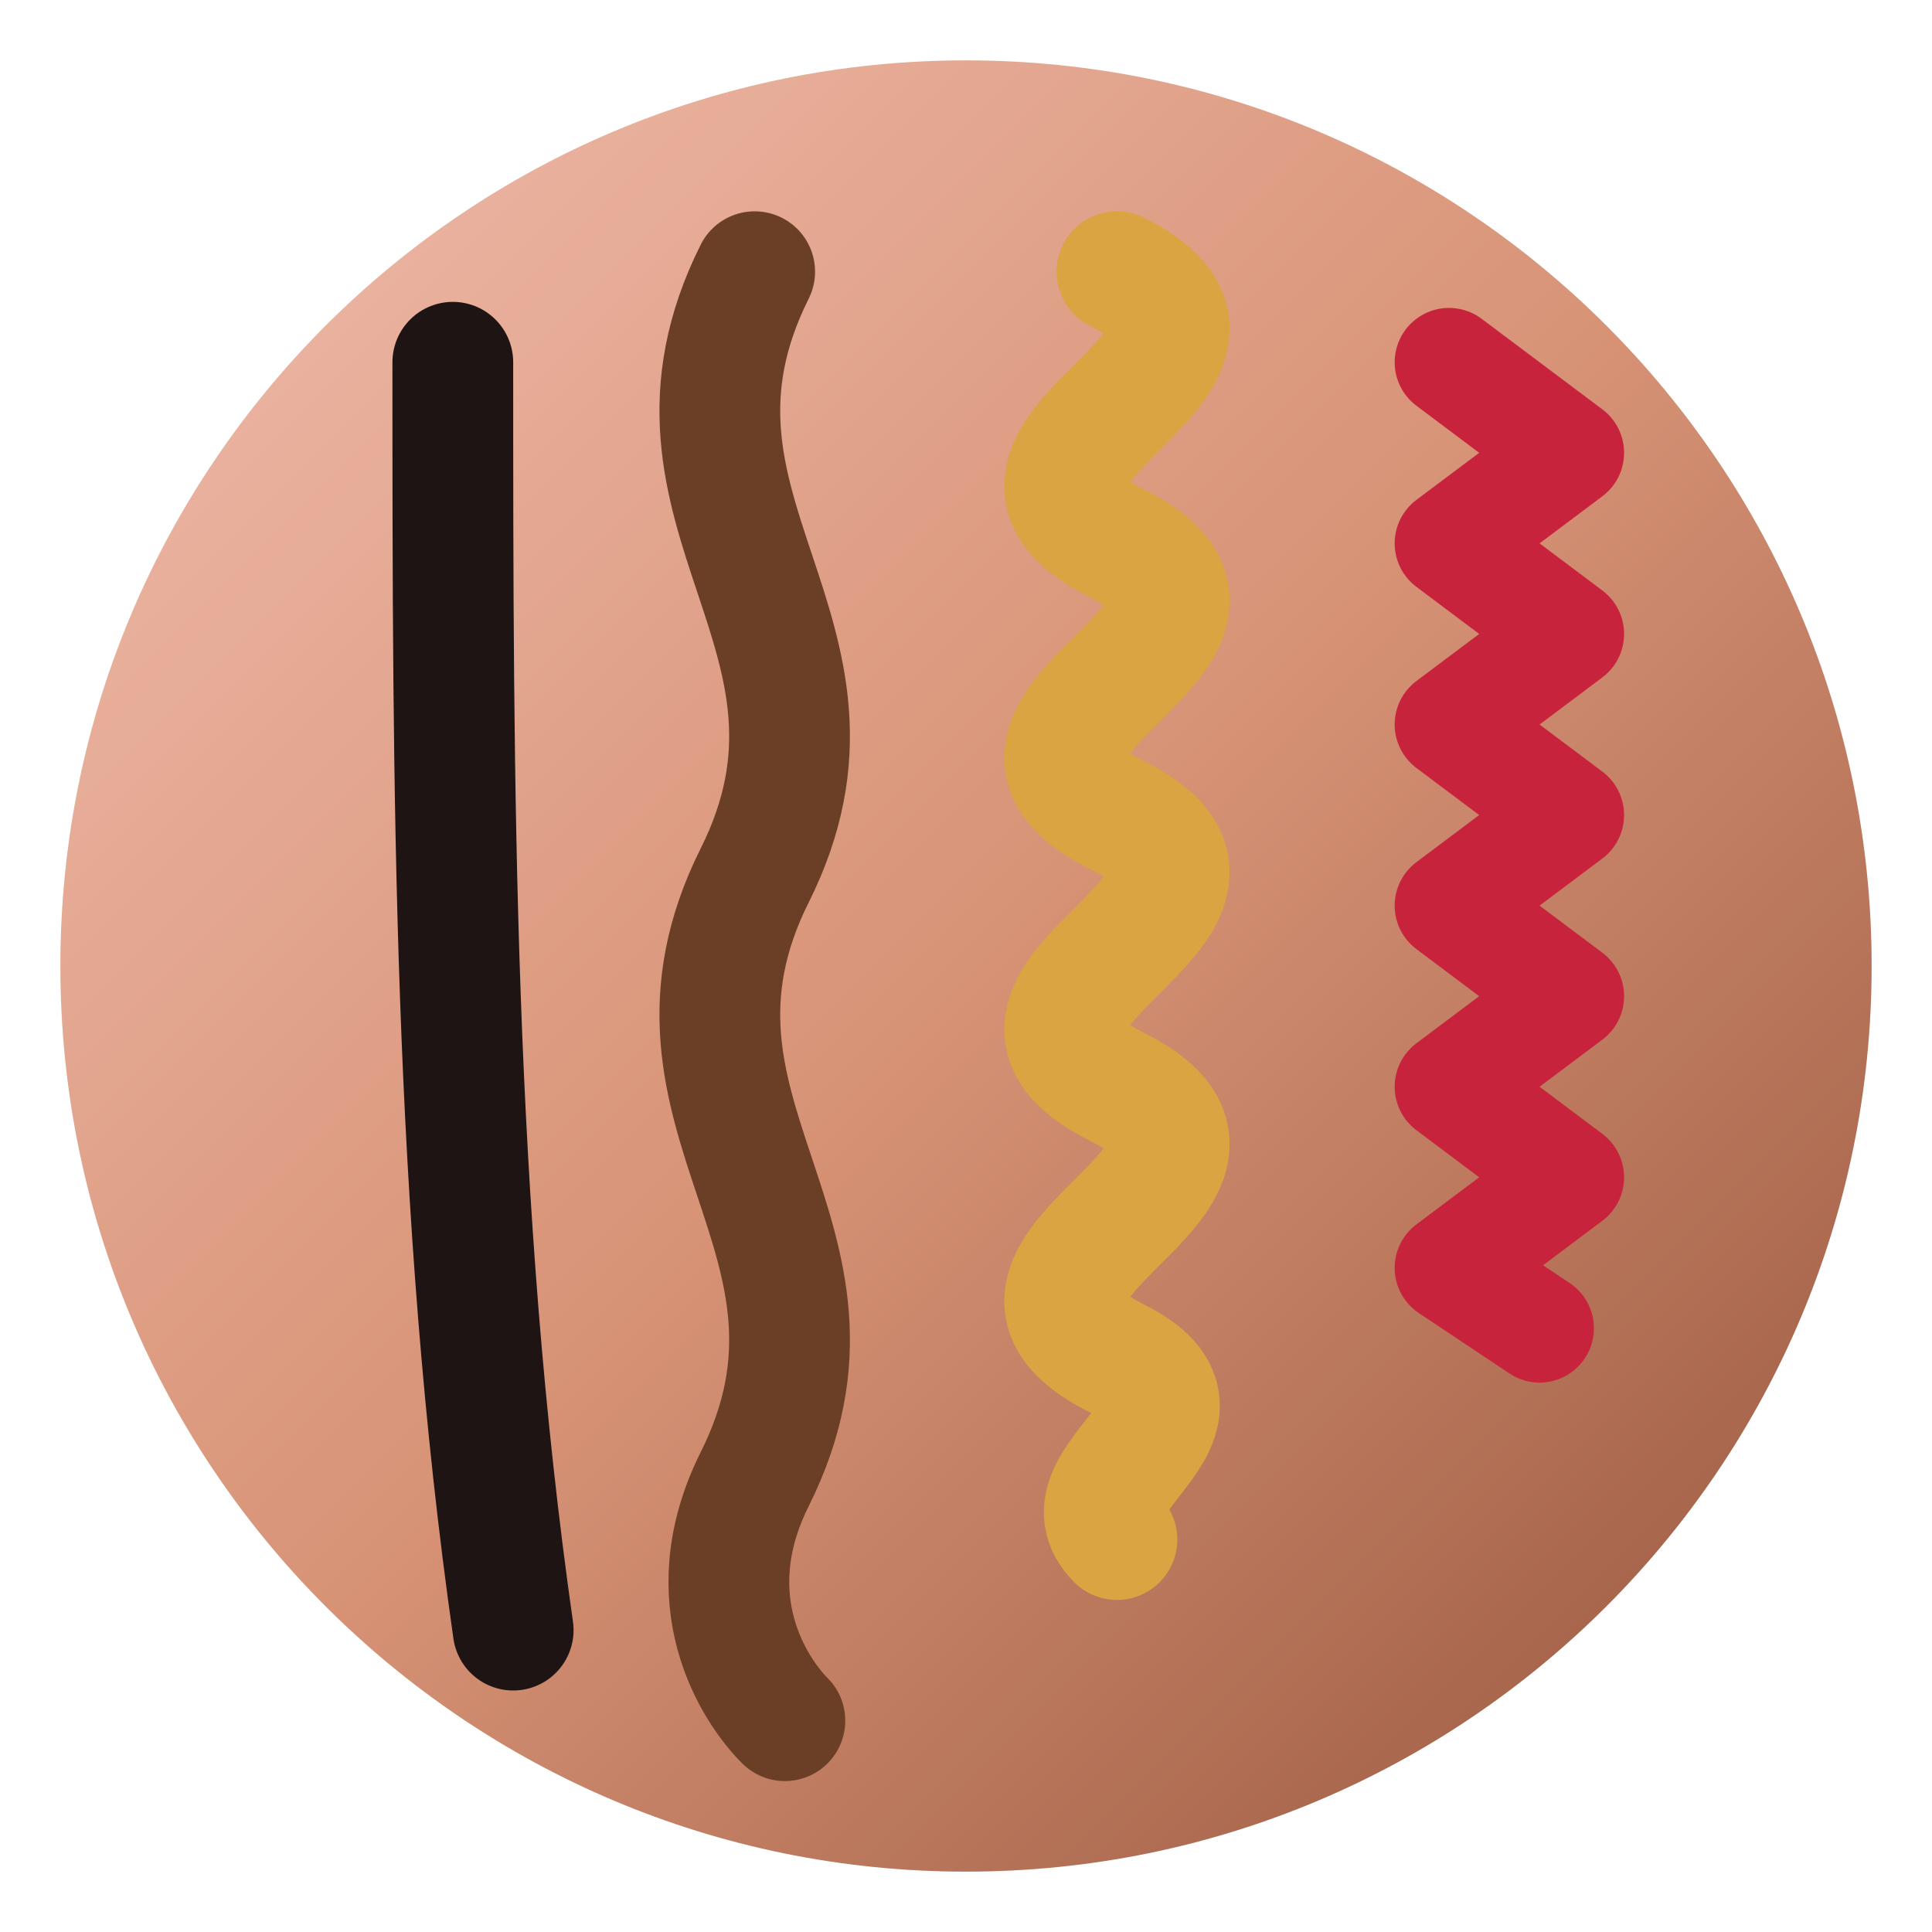
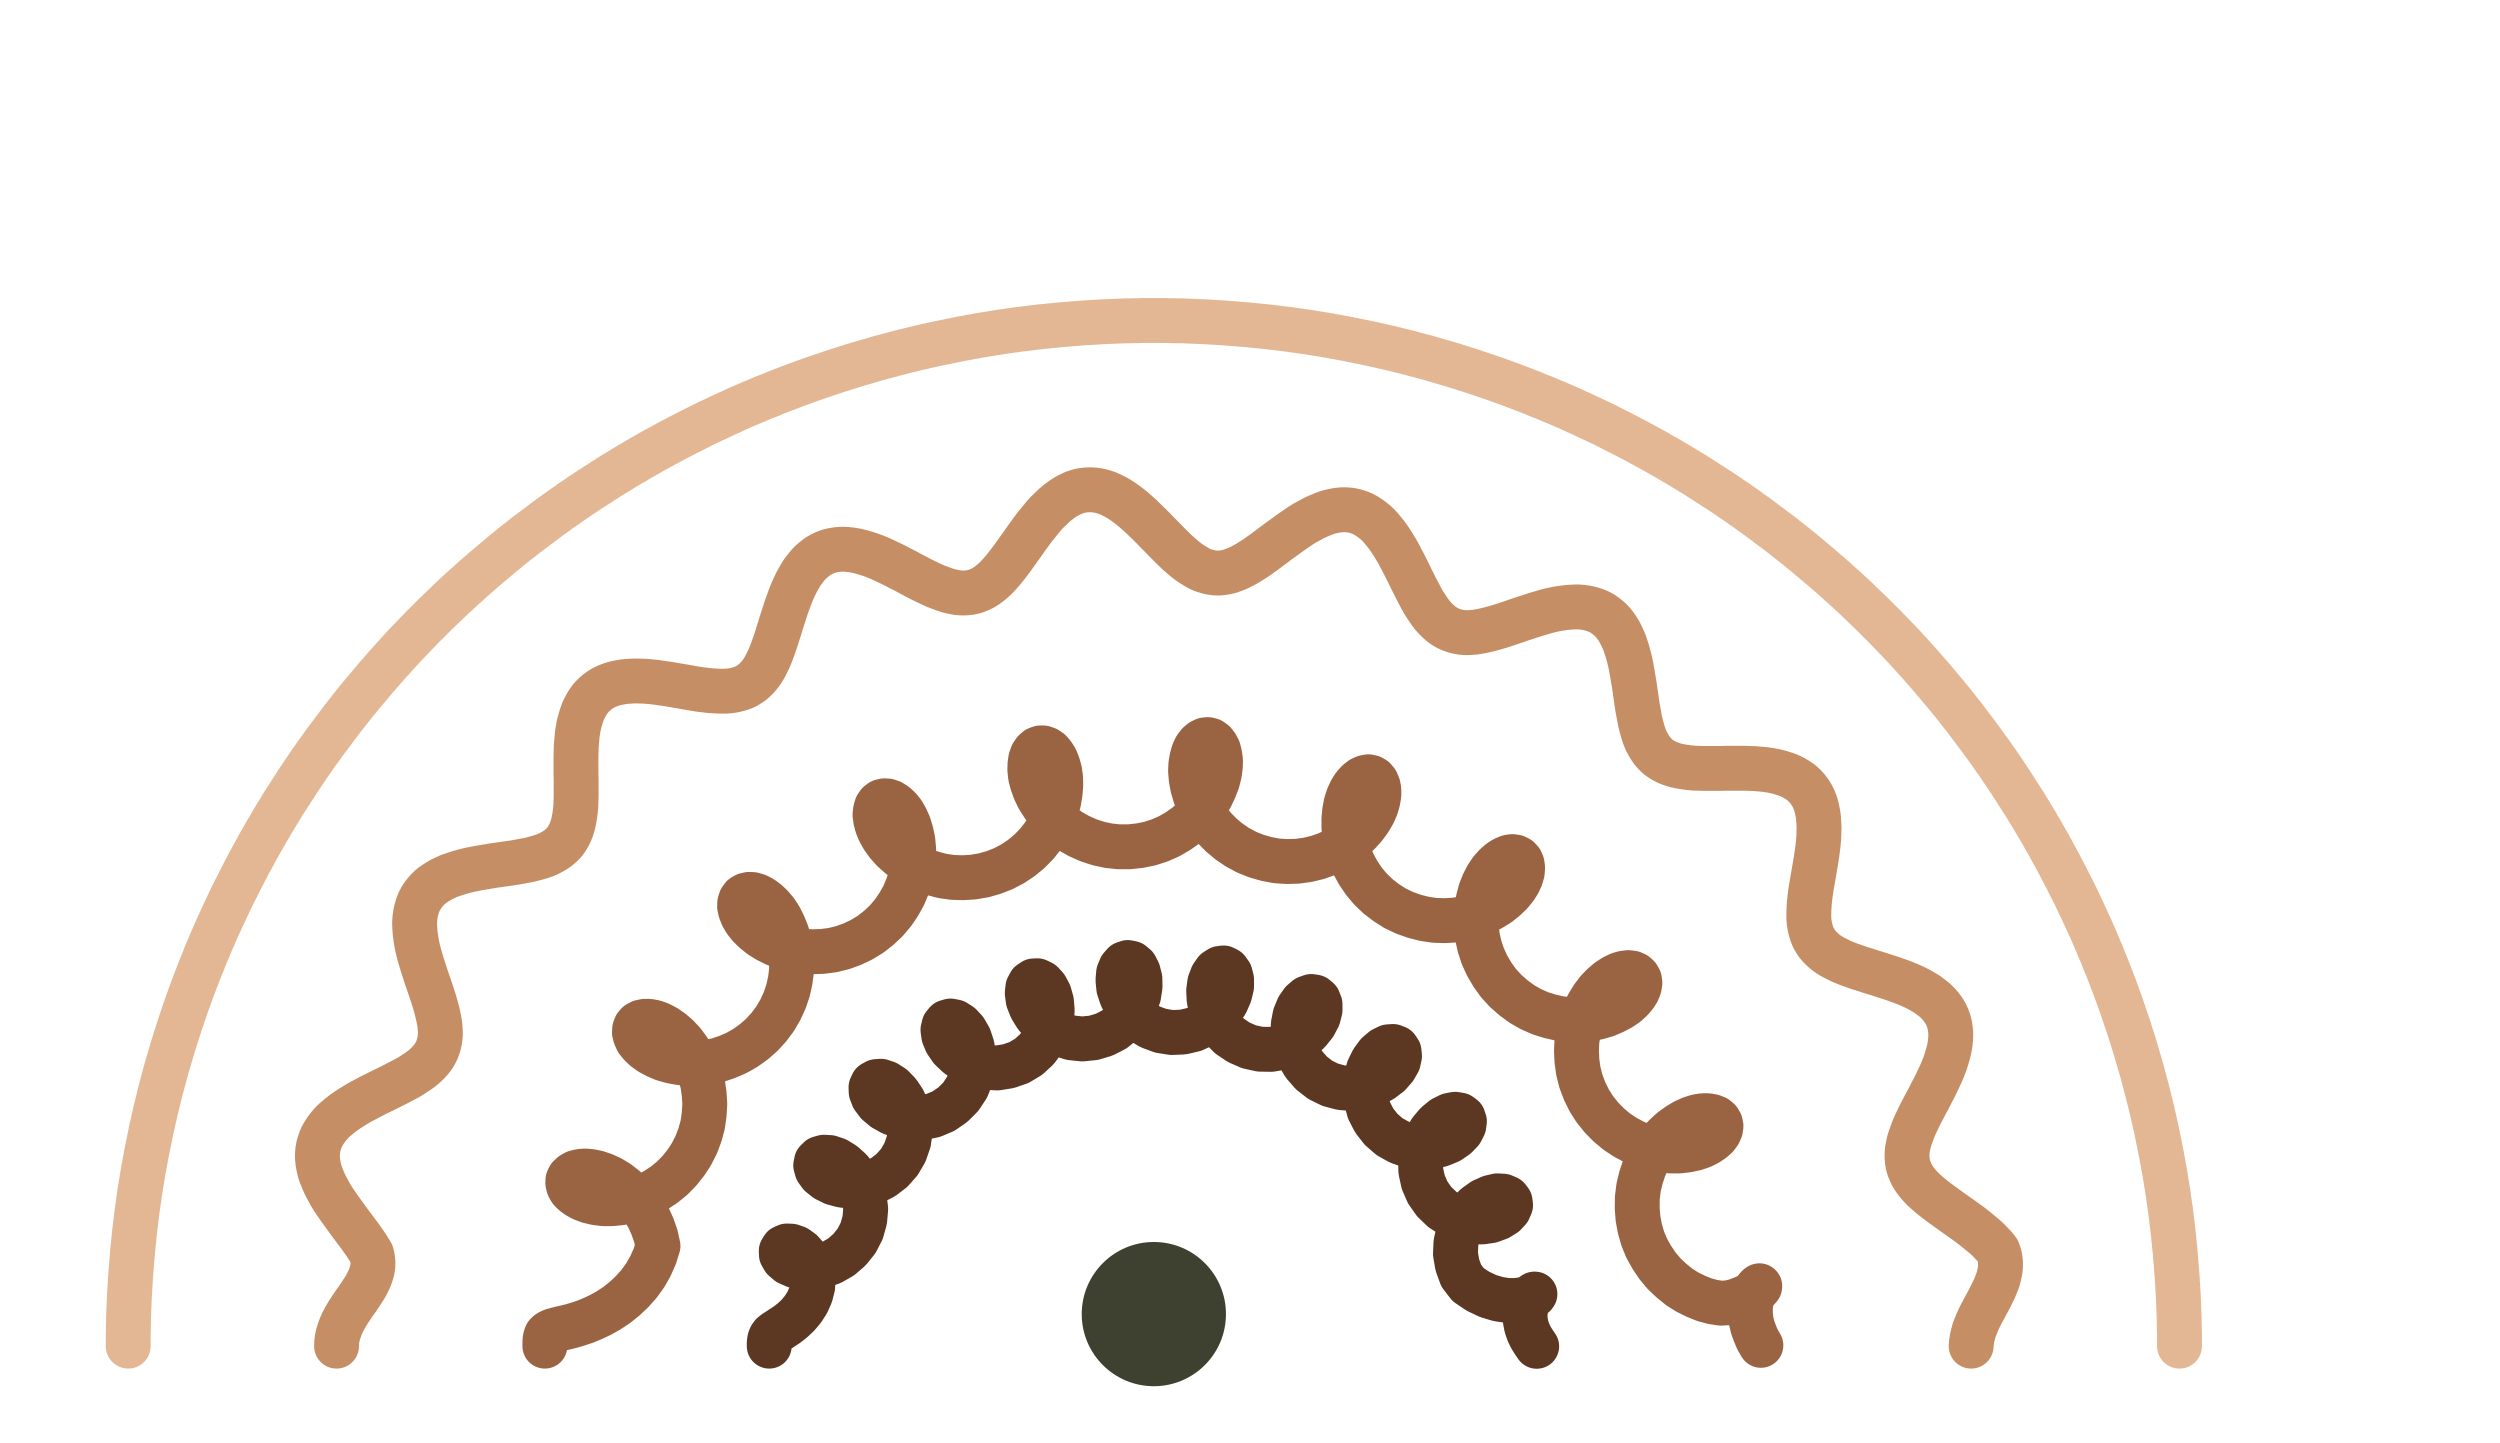
- <svg xmlns="http://www.w3.org/2000/svg" viewBox="0 0 64 64" role="img" aria-label="Renaura">
-   <defs>
-     <linearGradient id="skin" x1="0" y1="0" x2="1" y2="1">
-       <stop offset="0" stop-color="#F6D3BE" />
-       <stop offset=".5" stop-color="#D9A27E" />
-       <stop offset="1" stop-color="#8D5A3B" />
-     </linearGradient>
-   </defs>
-   <circle cx="32" cy="32" r="30" fill="url(#skin)" />
-   <circle cx="32" cy="32" r="30" fill="#C8233C" opacity=".12" />
-   <path d="M15 12 C15 26 15 40 17 54" stroke="#1E1414" stroke-width="4" fill="none" stroke-linecap="round" />
-   <path d="M25 9 C21 17 29 21 25 29 C21 37 29 41 25 49 C23 53 25 56 26 57" stroke="#6B3E26" stroke-width="4" fill="none" stroke-linecap="round" />
-   <path d="M37 9 c6 3 -6 6 0 9 c6 3 -6 6 0 9 c6 3 -6 6 0 9 c6 3 -6 6 0 9 c4 2 -2 4 0 6" stroke="#D9A441" stroke-width="4" fill="none" stroke-linecap="round" />
-   <path d="M48 12 l4 3 -4 3 4 3 -4 3 4 3 -4 3 4 3 -4 3 4 3 -4 3 3 2" stroke="#C8233C" stroke-width="3.6" fill="none" stroke-linecap="round" stroke-linejoin="round" />
+ <svg xmlns="http://www.w3.org/2000/svg" viewBox="0 0 156 90" width="312" height="180">
+   <g transform="translate(-6,-12)">
+     <g fill="none" stroke-width="2.80" stroke-linecap="round" stroke-linejoin="round">
+       <path d="M14.00,96.00 L14.00,95.75 L14.00,95.50 L14.00,95.25 L14.01,95.00 L14.01,94.75 L14.02,94.50 L14.02,94.25 L14.03,94.00 L14.04,93.75 L14.05,93.50 L14.06,93.25 L14.07,93.00 L14.08,92.75 L14.10,92.50 L14.11,92.25 L14.13,92.00 L14.14,91.75 L14.16,91.50 L14.18,91.25 L14.20,91.00 L14.22,90.75 L14.24,90.51 L14.26,90.26 L14.28,90.01 L14.31,89.76 L14.33,89.51 L14.36,89.26 L14.38,89.01 L14.41,88.76 L14.44,88.51 L14.47,88.27 L14.50,88.02 L14.53,87.77 L14.56,87.52 L14.60,87.27 L14.63,87.03 L14.67,86.78 L14.70,86.53 L14.74,86.28 L14.78,86.04 L14.82,85.79 L14.86,85.54 L14.90,85.30 L14.94,85.05 L14.99,84.80 L15.03,84.56 L15.08,84.31 L15.12,84.07 L15.17,83.82 L15.22,83.58 L15.27,83.33 L15.32,83.09 L15.37,82.84 L15.42,82.60 L15.47,82.35 L15.53,82.11 L15.58,81.86 L15.64,81.62 L15.69,81.38 L15.75,81.13 L15.81,80.89 L15.87,80.65 L15.93,80.40 L15.99,80.16 L16.05,79.92 L16.12,79.68 L16.18,79.44 L16.25,79.19 L16.31,78.95 L16.38,78.71 L16.45,78.47 L16.52,78.23 L16.59,77.99 L16.66,77.75 L16.73,77.51 L16.80,77.27 L16.88,77.03 L16.95,76.79 L17.03,76.56 L17.10,76.32 L17.18,76.08 L17.26,75.84 L17.34,75.61 L17.42,75.37 L17.50,75.13 L17.58,74.90 L17.66,74.66 L17.75,74.42 L17.83,74.19 L17.92,73.95 L18.00,73.72 L18.09,73.49 L18.18,73.25 L18.27,73.02 L18.36,72.78 L18.45,72.55 L18.54,72.32 L18.64,72.09 L18.73,71.86 L18.82,71.62 L18.92,71.39 L19.02,71.16 L19.11,70.93 L19.21,70.70 L19.31,70.47 L19.41,70.24 L19.51,70.01 L19.61,69.79 L19.72,69.56 L19.82,69.33 L19.93,69.10 L20.03,68.88 L20.14,68.65 L20.25,68.42 L20.35,68.20 L20.46,67.97 L20.57,67.75 L20.68,67.53 L20.80,67.30 L20.91,67.08 L21.02,66.86 L21.14,66.63 L21.25,66.41 L21.37,66.19 L21.48,65.97 L21.60,65.75 L21.72,65.53 L21.84,65.31 L21.96,65.09 L22.08,64.87 L22.20,64.65 L22.33,64.43 L22.45,64.22 L22.57,64.00 L22.70,63.78 L22.83,63.57 L22.95,63.35 L23.08,63.14 L23.21,62.92 L23.34,62.71 L23.47,62.50 L23.60,62.28 L23.73,62.07 L23.87,61.86 L24.00,61.65 L24.14,61.44 L24.27,61.23 L24.41,61.02 L24.54,60.81 L24.68,60.60 L24.82,60.39 L24.96,60.18 L25.10,59.98 L25.24,59.77 L25.38,59.56 L25.53,59.36 L25.67,59.15 L25.81,58.95 L25.96,58.75 L26.11,58.54 L26.25,58.34 L26.40,58.14 L26.55,57.94 L26.70,57.74 L26.85,57.54 L27.00,57.34 L27.15,57.14 L27.30,56.94 L27.45,56.74 L27.61,56.55 L27.76,56.35 L27.92,56.15 L28.07,55.96 L28.23,55.76 L28.39,55.57 L28.55,55.37 L28.71,55.18 L28.87,54.99 L29.03,54.80 L29.19,54.61 L29.35,54.42 L29.51,54.23 L29.68,54.04 L29.84,53.85 L30.01,53.66 L30.17,53.47 L30.34,53.29 L30.51,53.10 L30.67,52.92 L30.84,52.73 L31.01,52.55 L31.18,52.36 L31.35,52.18 L31.52,52.00 L31.70,51.82 L31.87,51.64 L32.04,51.46 L32.22,51.28 L32.39,51.10 L32.57,50.92 L32.75,50.75 L32.92,50.57 L33.10,50.39 L33.28,50.22 L33.46,50.04 L33.64,49.87 L33.82,49.70 L34.00,49.52 L34.18,49.35 L34.36,49.18 L34.55,49.01 L34.73,48.84 L34.92,48.67 L35.10,48.51 L35.29,48.34 L35.47,48.17 L35.66,48.01 L35.85,47.84 L36.04,47.68 L36.23,47.51 L36.42,47.35 L36.61,47.19 L36.80,47.03 L36.99,46.87 L37.18,46.71 L37.37,46.55 L37.57,46.39 L37.76,46.23 L37.96,46.07 L38.15,45.92 L38.35,45.76 L38.55,45.61 L38.74,45.45 L38.94,45.30 L39.14,45.15 L39.34,45.00 L39.54,44.85 L39.74,44.70 L39.94,44.55 L40.14,44.40 L40.34,44.25 L40.54,44.11 L40.75,43.96 L40.95,43.81 L41.15,43.67 L41.36,43.53 L41.56,43.38 L41.77,43.24 L41.98,43.10 L42.18,42.96 L42.39,42.82 L42.60,42.68 L42.81,42.54 L43.02,42.41 L43.23,42.27 L43.44,42.14 L43.65,42.00 L43.86,41.87 L44.07,41.73 L44.28,41.60 L44.50,41.47 L44.71,41.34 L44.92,41.21 L45.14,41.08 L45.35,40.95 L45.57,40.83 L45.78,40.70 L46.00,40.57 L46.22,40.45 L46.43,40.33 L46.65,40.20 L46.87,40.08 L47.09,39.96 L47.31,39.84 L47.53,39.72 L47.75,39.60 L47.97,39.48 L48.19,39.37 L48.41,39.25 L48.63,39.14 L48.86,39.02 L49.08,38.91 L49.30,38.80 L49.53,38.68 L49.75,38.57 L49.97,38.46 L50.20,38.35 L50.42,38.25 L50.65,38.14 L50.88,38.03 L51.10,37.93 L51.33,37.82 L51.56,37.72 L51.79,37.61 L52.01,37.51 L52.24,37.41 L52.47,37.31 L52.70,37.21 L52.93,37.11 L53.16,37.02 L53.39,36.92 L53.62,36.82 L53.86,36.73 L54.09,36.64 L54.32,36.54 L54.55,36.45 L54.78,36.36 L55.02,36.27 L55.25,36.18 L55.49,36.09 L55.72,36.00 L55.95,35.92 L56.19,35.83 L56.42,35.75 L56.66,35.66 L56.90,35.58 L57.13,35.50 L57.37,35.42 L57.61,35.34 L57.84,35.26 L58.08,35.18 L58.32,35.10 L58.56,35.03 L58.79,34.95 L59.03,34.88 L59.27,34.80 L59.51,34.73 L59.75,34.66 L59.99,34.59 L60.23,34.52 L60.47,34.45 L60.71,34.38 L60.95,34.31 L61.19,34.25 L61.44,34.18 L61.68,34.12 L61.92,34.05 L62.16,33.99 L62.40,33.93 L62.65,33.87 L62.89,33.81 L63.13,33.75 L63.38,33.69 L63.62,33.64 L63.86,33.58 L64.11,33.53 L64.35,33.47 L64.60,33.42 L64.84,33.37 L65.09,33.32 L65.33,33.27 L65.58,33.22 L65.82,33.17 L66.07,33.12 L66.31,33.08 L66.56,33.03 L66.80,32.99 L67.05,32.94 L67.30,32.90 L67.54,32.86 L67.79,32.82 L68.04,32.78 L68.28,32.74 L68.53,32.70 L68.78,32.67 L69.03,32.63 L69.27,32.60 L69.52,32.56 L69.77,32.53 L70.02,32.50 L70.27,32.47 L70.51,32.44 L70.76,32.41 L71.01,32.38 L71.26,32.36 L71.51,32.33 L71.76,32.31 L72.01,32.28 L72.26,32.26 L72.51,32.24 L72.75,32.22 L73.00,32.20 L73.25,32.18 L73.50,32.16 L73.75,32.14 L74.00,32.13 L74.25,32.11 L74.50,32.10 L74.75,32.08 L75.00,32.07 L75.25,32.06 L75.50,32.05 L75.75,32.04 L76.00,32.03 L76.25,32.02 L76.50,32.02 L76.75,32.01 L77.00,32.01 L77.25,32.00 L77.50,32.00 L77.75,32.00 L78.00,32.00 L78.25,32.00 L78.50,32.00 L78.75,32.00 L79.00,32.01 L79.25,32.01 L79.50,32.02 L79.75,32.02 L80.00,32.03 L80.25,32.04 L80.50,32.05 L80.75,32.06 L81.00,32.07 L81.25,32.08 L81.50,32.10 L81.75,32.11 L82.00,32.13 L82.25,32.14 L82.50,32.16 L82.75,32.18 L83.00,32.20 L83.25,32.22 L83.49,32.24 L83.74,32.26 L83.99,32.28 L84.24,32.31 L84.49,32.33 L84.74,32.36 L84.99,32.38 L85.24,32.41 L85.49,32.44 L85.73,32.47 L85.98,32.50 L86.23,32.53 L86.48,32.56 L86.73,32.60 L86.97,32.63 L87.22,32.67 L87.47,32.70 L87.72,32.74 L87.96,32.78 L88.21,32.82 L88.46,32.86 L88.70,32.90 L88.95,32.94 L89.20,32.99 L89.44,33.03 L89.69,33.08 L89.93,33.12 L90.18,33.17 L90.42,33.22 L90.67,33.27 L90.91,33.32 L91.16,33.37 L91.40,33.42 L91.65,33.47 L91.89,33.53 L92.14,33.58 L92.38,33.64 L92.62,33.69 L92.87,33.75 L93.11,33.81 L93.35,33.87 L93.60,33.93 L93.84,33.99 L94.08,34.05 L94.32,34.12 L94.56,34.18 L94.81,34.25 L95.05,34.31 L95.29,34.38 L95.53,34.45 L95.77,34.52 L96.01,34.59 L96.25,34.66 L96.49,34.73 L96.73,34.80 L96.97,34.88 L97.21,34.95 L97.44,35.03 L97.68,35.10 L97.92,35.18 L98.16,35.26 L98.39,35.34 L98.63,35.42 L98.87,35.50 L99.10,35.58 L99.34,35.66 L99.58,35.75 L99.81,35.83 L100.05,35.92 L100.28,36.00 L100.51,36.09 L100.75,36.18 L100.98,36.27 L101.22,36.36 L101.45,36.45 L101.68,36.54 L101.91,36.64 L102.14,36.73 L102.38,36.82 L102.61,36.92 L102.84,37.02 L103.07,37.11 L103.30,37.21 L103.53,37.31 L103.76,37.41 L103.99,37.51 L104.21,37.61 L104.44,37.72 L104.67,37.82 L104.90,37.93 L105.12,38.03 L105.35,38.14 L105.58,38.25 L105.80,38.35 L106.03,38.46 L106.25,38.57 L106.47,38.68 L106.70,38.80 L106.92,38.91 L107.14,39.02 L107.37,39.14 L107.59,39.25 L107.81,39.37 L108.03,39.48 L108.25,39.60 L108.47,39.72 L108.69,39.84 L108.91,39.96 L109.13,40.08 L109.35,40.20 L109.57,40.33 L109.78,40.45 L110.00,40.57 L110.22,40.70 L110.43,40.83 L110.65,40.95 L110.86,41.08 L111.08,41.21 L111.29,41.34 L111.50,41.47 L111.72,41.60 L111.93,41.73 L112.14,41.87 L112.35,42.00 L112.56,42.14 L112.77,42.27 L112.98,42.41 L113.19,42.54 L113.40,42.68 L113.61,42.82 L113.82,42.96 L114.02,43.10 L114.23,43.24 L114.44,43.38 L114.64,43.53 L114.85,43.67 L115.05,43.81 L115.25,43.96 L115.46,44.11 L115.66,44.25 L115.86,44.40 L116.06,44.55 L116.26,44.70 L116.46,44.85 L116.66,45.00 L116.86,45.15 L117.06,45.30 L117.26,45.45 L117.45,45.61 L117.65,45.76 L117.85,45.92 L118.04,46.07 L118.24,46.23 L118.43,46.39 L118.63,46.55 L118.82,46.71 L119.01,46.87 L119.20,47.03 L119.39,47.19 L119.58,47.35 L119.77,47.51 L119.96,47.68 L120.15,47.84 L120.34,48.01 L120.53,48.17 L120.71,48.34 L120.90,48.51 L121.08,48.67 L121.27,48.84 L121.45,49.01 L121.64,49.18 L121.82,49.35 L122.00,49.52 L122.18,49.70 L122.36,49.87 L122.54,50.04 L122.72,50.22 L122.90,50.39 L123.08,50.57 L123.25,50.75 L123.43,50.92 L123.61,51.10 L123.78,51.28 L123.96,51.46 L124.13,51.64 L124.30,51.82 L124.48,52.00 L124.65,52.18 L124.82,52.36 L124.99,52.55 L125.16,52.73 L125.33,52.92 L125.49,53.10 L125.66,53.29 L125.83,53.47 L125.99,53.66 L126.16,53.85 L126.32,54.04 L126.49,54.23 L126.65,54.42 L126.81,54.61 L126.97,54.80 L127.13,54.99 L127.29,55.18 L127.45,55.37 L127.61,55.57 L127.77,55.76 L127.93,55.96 L128.08,56.15 L128.24,56.35 L128.39,56.55 L128.55,56.74 L128.70,56.94 L128.85,57.14 L129.00,57.34 L129.15,57.54 L129.30,57.74 L129.45,57.94 L129.60,58.14 L129.75,58.34 L129.89,58.54 L130.04,58.75 L130.19,58.95 L130.33,59.15 L130.47,59.36 L130.62,59.56 L130.76,59.77 L130.90,59.98 L131.04,60.18 L131.18,60.39 L131.32,60.60 L131.46,60.81 L131.59,61.02 L131.73,61.23 L131.86,61.44 L132.00,61.65 L132.13,61.86 L132.27,62.07 L132.40,62.28 L132.53,62.50 L132.66,62.71 L132.79,62.92 L132.92,63.14 L133.05,63.35 L133.17,63.57 L133.30,63.78 L133.43,64.00 L133.55,64.22 L133.67,64.43 L133.80,64.65 L133.92,64.87 L134.04,65.09 L134.16,65.31 L134.28,65.53 L134.40,65.75 L134.52,65.97 L134.63,66.19 L134.75,66.41 L134.86,66.63 L134.98,66.86 L135.09,67.08 L135.20,67.30 L135.32,67.53 L135.43,67.75 L135.54,67.97 L135.65,68.20 L135.75,68.42 L135.86,68.65 L135.97,68.88 L136.07,69.10 L136.18,69.33 L136.28,69.56 L136.39,69.79 L136.49,70.01 L136.59,70.24 L136.69,70.47 L136.79,70.70 L136.89,70.93 L136.98,71.16 L137.08,71.39 L137.18,71.62 L137.27,71.86 L137.36,72.09 L137.46,72.32 L137.55,72.55 L137.64,72.78 L137.73,73.02 L137.82,73.25 L137.91,73.49 L138.00,73.72 L138.08,73.95 L138.17,74.19 L138.25,74.42 L138.34,74.66 L138.42,74.90 L138.50,75.13 L138.58,75.37 L138.66,75.61 L138.74,75.84 L138.82,76.08 L138.90,76.32 L138.97,76.56 L139.05,76.79 L139.12,77.03 L139.20,77.27 L139.27,77.51 L139.34,77.75 L139.41,77.99 L139.48,78.23 L139.55,78.47 L139.62,78.71 L139.69,78.95 L139.75,79.19 L139.82,79.44 L139.88,79.68 L139.95,79.92 L140.01,80.16 L140.07,80.40 L140.13,80.65 L140.19,80.89 L140.25,81.13 L140.31,81.38 L140.36,81.62 L140.42,81.86 L140.47,82.11 L140.53,82.35 L140.58,82.60 L140.63,82.84 L140.68,83.09 L140.73,83.33 L140.78,83.58 L140.83,83.82 L140.88,84.07 L140.92,84.31 L140.97,84.56 L141.01,84.80 L141.06,85.05 L141.10,85.30 L141.14,85.54 L141.18,85.79 L141.22,86.04 L141.26,86.28 L141.30,86.53 L141.33,86.78 L141.37,87.03 L141.40,87.27 L141.44,87.52 L141.47,87.77 L141.50,88.02 L141.53,88.27 L141.56,88.51 L141.59,88.76 L141.62,89.01 L141.64,89.26 L141.67,89.51 L141.69,89.76 L141.72,90.01 L141.74,90.26 L141.76,90.51 L141.78,90.75 L141.80,91.00 L141.82,91.25 L141.84,91.50 L141.86,91.75 L141.87,92.00 L141.89,92.25 L141.90,92.50 L141.92,92.75 L141.93,93.00 L141.94,93.25 L141.95,93.50 L141.96,93.75 L141.97,94.00 L141.98,94.25 L141.98,94.50 L141.99,94.75 L141.99,95.00 L142.00,95.25 L142.00,95.50 L142.00,95.75 L142.00,96.00" stroke="#E3B793" />
+       <path d="M27.00,96.00 L27.01,95.75 L27.04,95.50 L27.10,95.25 L27.18,95.00 L27.27,94.75 L27.38,94.51 L27.51,94.26 L27.65,94.02 L27.80,93.78 L27.96,93.54 L28.12,93.30 L28.29,93.07 L28.45,92.83 L28.60,92.60 L28.75,92.37 L28.89,92.13 L29.00,91.90 L29.10,91.67 L29.18,91.43 L29.24,91.20 L29.27,90.96 L29.27,90.72 L29.24,90.47 L29.18,90.22 L29.02,89.96 L28.85,89.69 L28.66,89.42 L28.47,89.15 L28.26,88.87 L28.05,88.59 L27.84,88.31 L27.63,88.02 L27.42,87.73 L27.21,87.44 L27.01,87.15 L26.81,86.86 L26.63,86.57 L26.47,86.27 L26.31,85.98 L26.18,85.69 L26.06,85.40 L25.96,85.12 L25.89,84.83 L25.84,84.56 L25.81,84.28 L25.81,84.01 L25.83,83.75 L25.88,83.49 L25.96,83.23 L26.05,82.99 L26.18,82.75 L26.33,82.52 L26.50,82.29 L26.69,82.07 L26.91,81.86 L27.15,81.66 L27.40,81.46 L27.67,81.27 L27.95,81.09 L28.24,80.91 L28.55,80.73 L28.86,80.57 L29.18,80.40 L29.50,80.24 L29.82,80.08 L30.13,79.93 L30.45,79.77 L30.75,79.62 L31.05,79.46 L31.34,79.31 L31.62,79.15 L31.88,78.98 L32.12,78.82 L32.35,78.65 L32.56,78.47 L32.74,78.29 L32.91,78.10 L33.06,77.90 L33.18,77.69 L33.28,77.48 L33.36,77.25 L33.42,77.02 L33.46,76.78 L33.48,76.52 L33.47,76.26 L33.45,75.99 L33.41,75.71 L33.35,75.42 L33.28,75.12 L33.20,74.81 L33.11,74.50 L33.01,74.18 L32.90,73.85 L32.79,73.52 L32.67,73.18 L32.56,72.85 L32.45,72.51 L32.34,72.17 L32.24,71.83 L32.14,71.49 L32.06,71.16 L31.99,70.82 L31.94,70.50 L31.90,70.18 L31.88,69.87 L31.87,69.57 L31.89,69.28 L31.93,69.00 L31.99,68.73 L32.07,68.47 L32.17,68.23 L32.30,67.99 L32.45,67.78 L32.62,67.57 L32.81,67.38 L33.02,67.21 L33.26,67.05 L33.51,66.90 L33.78,66.77 L34.07,66.64 L34.37,66.54 L34.68,66.44 L35.01,66.35 L35.34,66.27 L35.69,66.20 L36.03,66.14 L36.39,66.08 L36.74,66.02 L37.09,65.97 L37.44,65.92 L37.79,65.87 L38.13,65.82 L38.46,65.76 L38.78,65.70 L39.09,65.64 L39.39,65.56 L39.68,65.48 L39.95,65.39 L40.20,65.29 L40.43,65.17 L40.65,65.04 L40.85,64.90 L41.03,64.74 L41.20,64.57 L41.34,64.38 L41.47,64.17 L41.58,63.95 L41.67,63.72 L41.75,63.47 L41.81,63.20 L41.86,62.92 L41.90,62.63 L41.93,62.32 L41.94,62.01 L41.95,61.68 L41.95,61.34 L41.95,61.00 L41.95,60.65 L41.94,60.29 L41.94,59.94 L41.94,59.58 L41.94,59.22 L41.95,58.87 L41.96,58.52 L41.99,58.18 L42.02,57.84 L42.07,57.51 L42.13,57.20 L42.21,56.90 L42.30,56.61 L42.40,56.34 L42.53,56.08 L42.67,55.84 L42.82,55.62 L43.00,55.42 L43.19,55.24 L43.40,55.08 L43.62,54.94 L43.86,54.82 L44.12,54.72 L44.39,54.64 L44.68,54.58 L44.98,54.53 L45.29,54.51 L45.61,54.49 L45.94,54.50 L46.27,54.51 L46.62,54.54 L46.97,54.58 L47.32,54.63 L47.67,54.68 L48.02,54.74 L48.37,54.80 L48.72,54.86 L49.07,54.92 L49.41,54.98 L49.74,55.03 L50.07,55.07 L50.38,55.10 L50.69,55.12 L50.98,55.13 L51.27,55.13 L51.54,55.11 L51.80,55.07 L52.05,55.01 L52.28,54.94 L52.50,54.85 L52.71,54.73 L52.91,54.60 L53.09,54.44 L53.26,54.27 L53.43,54.07 L53.58,53.86 L53.72,53.63 L53.85,53.37 L53.98,53.11 L54.10,52.82 L54.21,52.53 L54.32,52.22 L54.43,51.90 L54.53,51.57 L54.64,51.24 L54.74,50.90 L54.85,50.56 L54.96,50.22 L55.07,49.88 L55.19,49.55 L55.31,49.22 L55.44,48.90 L55.58,48.59 L55.72,48.30 L55.88,48.02 L56.04,47.75 L56.22,47.51 L56.40,47.28 L56.60,47.07 L56.81,46.89 L57.02,46.73 L57.25,46.59 L57.49,46.48 L57.74,46.39 L57.99,46.33 L58.26,46.29 L58.54,46.27 L58.82,46.28 L59.11,46.31 L59.41,46.36 L59.71,46.43 L60.02,46.52 L60.33,46.62 L60.65,46.74 L60.96,46.87 L61.28,47.02 L61.60,47.17 L61.92,47.33 L62.24,47.50 L62.56,47.66 L62.87,47.83 L63.18,47.99 L63.48,48.15 L63.79,48.30 L64.08,48.44 L64.37,48.57 L64.66,48.68 L64.93,48.78 L65.21,48.87 L65.47,48.93 L65.73,48.98 L65.98,49.00 L66.23,49.00 L66.47,48.98 L66.70,48.94 L66.93,48.87 L67.15,48.78 L67.37,48.67 L67.59,48.53 L67.80,48.37 L68.00,48.20 L68.21,48.00 L68.41,47.78 L68.61,47.55 L68.81,47.30 L69.01,47.04 L69.21,46.77 L69.41,46.49 L69.61,46.21 L69.82,45.92 L70.02,45.63 L70.23,45.34 L70.44,45.05 L70.66,44.77 L70.88,44.50 L71.10,44.23 L71.32,43.98 L71.56,43.75 L71.79,43.53 L72.03,43.33 L72.27,43.15 L72.52,42.99 L72.77,42.86 L73.02,42.74 L73.27,42.66 L73.53,42.60 L73.79,42.57 L74.06,42.56 L74.32,42.58 L74.59,42.62 L74.86,42.69 L75.12,42.78 L75.39,42.90 L75.66,43.04 L75.93,43.20 L76.19,43.38 L76.46,43.58 L76.72,43.79 L76.98,44.02 L77.24,44.25 L77.49,44.50 L77.75,44.75 L78.00,45.00 L78.25,45.26 L78.50,45.51 L78.74,45.76 L78.98,46.00 L79.22,46.24 L79.46,46.47 L79.70,46.68 L79.93,46.88 L80.16,47.06 L80.40,47.22 L80.63,47.36 L80.86,47.49 L81.09,47.59 L81.33,47.66 L81.56,47.72 L81.80,47.75 L82.04,47.76 L82.28,47.74 L82.52,47.70 L82.76,47.64 L83.01,47.55 L83.26,47.45 L83.52,47.32 L83.78,47.18 L84.04,47.02 L84.31,46.85 L84.58,46.66 L84.85,46.47 L85.13,46.26 L85.41,46.05 L85.69,45.84 L85.98,45.63 L86.27,45.42 L86.56,45.21 L86.85,45.01 L87.14,44.81 L87.43,44.63 L87.73,44.47 L88.02,44.31 L88.31,44.18 L88.60,44.06 L88.88,43.96 L89.17,43.89 L89.44,43.84 L89.72,43.81 L89.99,43.81 L90.25,43.83 L90.51,43.88 L90.77,43.96 L91.01,44.05 L91.25,44.18 L91.48,44.33 L91.71,44.50 L91.93,44.69 L92.14,44.91 L92.34,45.15 L92.54,45.40 L92.73,45.67 L92.91,45.95 L93.09,46.24 L93.27,46.55 L93.43,46.86 L93.60,47.18 L93.76,47.50 L93.92,47.82 L94.07,48.13 L94.23,48.45 L94.38,48.75 L94.54,49.05 L94.69,49.34 L94.85,49.62 L95.02,49.88 L95.18,50.12 L95.35,50.35 L95.53,50.56 L95.71,50.74 L95.90,50.91 L96.10,51.06 L96.31,51.18 L96.52,51.28 L96.75,51.36 L96.98,51.42 L97.22,51.46 L97.48,51.48 L97.74,51.47 L98.01,51.45 L98.29,51.41 L98.58,51.35 L98.88,51.28 L99.19,51.20 L99.50,51.11 L99.82,51.01 L100.15,50.90 L100.48,50.79 L100.82,50.67 L101.15,50.56 L101.49,50.45 L101.83,50.34 L102.17,50.24 L102.51,50.14 L102.84,50.06 L103.18,49.99 L103.50,49.94 L103.82,49.90 L104.13,49.88 L104.43,49.87 L104.72,49.89 L105.00,49.93 L105.27,49.99 L105.53,50.07 L105.77,50.17 L106.01,50.30 L106.22,50.45 L106.43,50.62 L106.62,50.81 L106.79,51.02 L106.95,51.26 L107.10,51.51 L107.23,51.78 L107.36,52.07 L107.46,52.37 L107.56,52.68 L107.65,53.01 L107.73,53.34 L107.80,53.69 L107.86,54.03 L107.92,54.39 L107.98,54.74 L108.03,55.09 L108.08,55.44 L108.13,55.79 L108.18,56.13 L108.24,56.46 L108.30,56.78 L108.36,57.09 L108.44,57.39 L108.52,57.68 L108.61,57.95 L108.71,58.20 L108.83,58.43 L108.96,58.65 L109.10,58.85 L109.26,59.03 L109.43,59.20 L109.62,59.34 L109.83,59.47 L110.05,59.58 L110.28,59.67 L110.53,59.75 L110.80,59.81 L111.08,59.86 L111.37,59.90 L111.68,59.93 L111.99,59.94 L112.32,59.95 L112.66,59.95 L113.00,59.95 L113.35,59.95 L113.71,59.94 L114.06,59.94 L114.42,59.94 L114.78,59.94 L115.13,59.95 L115.48,59.96 L115.82,59.99 L116.16,60.02 L116.49,60.07 L116.80,60.13 L117.10,60.21 L117.39,60.30 L117.66,60.40 L117.92,60.53 L118.16,60.67 L118.38,60.82 L118.58,61.00 L118.76,61.19 L118.92,61.40 L119.06,61.62 L119.18,61.86 L119.28,62.12 L119.36,62.39 L119.42,62.68 L119.47,62.98 L119.49,63.29 L119.51,63.61 L119.50,63.94 L119.49,64.27 L119.46,64.62 L119.42,64.97 L119.37,65.32 L119.32,65.67 L119.26,66.02 L119.20,66.37 L119.14,66.72 L119.08,67.07 L119.02,67.41 L118.97,67.74 L118.93,68.07 L118.90,68.38 L118.88,68.69 L118.87,68.98 L118.87,69.27 L118.89,69.54 L118.93,69.80 L118.99,70.05 L119.06,70.28 L119.15,70.50 L119.27,70.71 L119.40,70.91 L119.56,71.09 L119.73,71.26 L119.93,71.43 L120.14,71.58 L120.37,71.72 L120.63,71.85 L120.89,71.98 L121.18,72.10 L121.47,72.21 L121.78,72.32 L122.10,72.43 L122.43,72.53 L122.76,72.64 L123.10,72.74 L123.44,72.85 L123.78,72.96 L124.12,73.07 L124.45,73.19 L124.78,73.31 L125.10,73.44 L125.41,73.58 L125.70,73.72 L125.98,73.88 L126.25,74.04 L126.49,74.22 L126.72,74.40 L126.93,74.60 L127.11,74.81 L127.27,75.02 L127.41,75.25 L127.52,75.49 L127.61,75.74 L127.67,75.99 L127.71,76.26 L127.73,76.54 L127.72,76.82 L127.69,77.11 L127.64,77.41 L127.57,77.71 L127.48,78.02 L127.38,78.33 L127.26,78.65 L127.13,78.96 L126.98,79.28 L126.83,79.60 L126.67,79.92 L126.50,80.24 L126.34,80.56 L126.17,80.87 L126.01,81.18 L125.85,81.48 L125.70,81.79 L125.56,82.08 L125.43,82.37 L125.32,82.66 L125.22,82.93 L125.13,83.21 L125.07,83.47 L125.02,83.73 L125.00,83.98 L125.00,84.23 L125.02,84.47 L125.06,84.70 L125.13,84.93 L125.22,85.15 L125.33,85.37 L125.47,85.59 L125.63,85.80 L125.80,86.00 L126.00,86.21 L126.22,86.41 L126.45,86.61 L126.70,86.81 L126.96,87.01 L127.23,87.21 L127.51,87.41 L127.79,87.61 L128.08,87.82 L128.37,88.02 L128.66,88.23 L128.95,88.44 L129.23,88.66 L129.50,88.88 L129.77,89.10 L130.02,89.32 L130.25,89.56 L130.47,89.79 L130.66,90.03 L130.75,90.28 L130.81,90.54 L130.83,90.80 L130.83,91.06 L130.80,91.32 L130.74,91.59 L130.67,91.86 L130.57,92.12 L130.46,92.39 L130.33,92.66 L130.20,92.92 L130.06,93.19 L129.92,93.45 L129.78,93.71 L129.64,93.97 L129.51,94.23 L129.39,94.49 L129.29,94.74 L129.19,94.99 L129.12,95.25 L129.06,95.50 L129.02,95.75 L129.00,96.00" stroke="#C68E64" />
+       <path d="M40.00,96.00 L40.00,95.77 L40.01,95.57 L40.05,95.41 L40.10,95.28 L40.20,95.18 L40.33,95.10 L40.50,95.03 L40.72,94.97 L40.99,94.90 L41.31,94.83 L41.67,94.74 L42.07,94.62 L42.52,94.47 L42.98,94.28 L43.47,94.05 L43.97,93.77 L44.47,93.44 L44.96,93.05 L45.43,92.61 L45.87,92.12 L46.26,91.58 L46.59,91.00 L46.86,90.39 L47.06,89.75 L46.92,89.12 L46.71,88.52 L46.45,87.95 L46.13,87.41 L45.78,86.93 L45.39,86.49 L44.97,86.11 L44.54,85.78 L44.11,85.52 L43.67,85.32 L43.25,85.18 L42.86,85.10 L42.50,85.07 L42.17,85.10 L41.90,85.17 L41.69,85.29 L41.53,85.44 L41.44,85.62 L41.43,85.82 L41.48,86.03 L41.60,86.25 L41.79,86.45 L42.05,86.64 L42.37,86.81 L42.75,86.95 L43.18,87.05 L43.66,87.11 L44.17,87.11 L44.70,87.06 L45.26,86.96 L45.82,86.79 L46.38,86.56 L46.92,86.27 L47.45,85.92 L47.94,85.52 L48.39,85.06 L48.80,84.55 L49.15,84.01 L49.45,83.42 L49.68,82.81 L49.85,82.18 L49.94,81.54 L49.98,80.89 L49.94,80.26 L49.85,79.63 L49.69,79.04 L49.48,78.47 L49.23,77.94 L48.93,77.46 L48.61,77.03 L48.26,76.66 L47.90,76.35 L47.53,76.10 L47.17,75.91 L46.83,75.79 L46.51,75.73 L46.23,75.73 L45.99,75.78 L45.80,75.88 L45.67,76.03 L45.60,76.22 L45.59,76.44 L45.65,76.67 L45.77,76.93 L45.97,77.18 L46.23,77.43 L46.56,77.67 L46.95,77.88 L47.39,78.07 L47.88,78.21 L48.41,78.31 L48.97,78.36 L49.56,78.35 L50.16,78.28 L50.76,78.16 L51.36,77.96 L51.94,77.71 L52.51,77.39 L53.04,77.01 L53.53,76.58 L53.97,76.10 L54.36,75.58 L54.69,75.02 L54.96,74.43 L55.17,73.82 L55.31,73.19 L55.39,72.57 L55.40,71.95 L55.35,71.35 L55.25,70.77 L55.10,70.23 L54.90,69.73 L54.67,69.27 L54.41,68.87 L54.12,68.53 L53.83,68.26 L53.54,68.05 L53.25,67.90 L52.98,67.82 L52.73,67.81 L52.52,67.86 L52.35,67.96 L52.23,68.12 L52.16,68.33 L52.15,68.57 L52.21,68.85 L52.33,69.15 L52.51,69.46 L52.76,69.78 L53.08,70.09 L53.45,70.39 L53.88,70.66 L54.36,70.90 L54.89,71.10 L55.46,71.25 L56.05,71.35 L56.67,71.39 L57.30,71.37 L57.93,71.29 L58.56,71.14 L59.17,70.92 L59.76,70.64 L60.32,70.30 L60.83,69.90 L61.31,69.45 L61.73,68.95 L62.09,68.42 L62.40,67.86 L62.64,67.28 L62.83,66.69 L62.95,66.10 L63.01,65.52 L63.01,64.95 L62.96,64.42 L62.85,63.92 L62.71,63.46 L62.53,63.06 L62.33,62.71 L62.10,62.43 L61.86,62.21 L61.62,62.06 L61.39,61.98 L61.18,61.97 L60.98,62.02 L60.82,62.14 L60.70,62.32 L60.63,62.56 L60.60,62.84 L60.64,63.16 L60.73,63.51 L60.88,63.88 L61.10,64.27 L61.38,64.66 L61.72,65.04 L62.12,65.40 L62.57,65.74 L63.07,66.04 L63.62,66.30 L64.20,66.50 L64.81,66.66 L65.44,66.75 L66.09,66.77 L66.73,66.73 L67.38,66.62 L68.01,66.44 L68.62,66.20 L69.19,65.90 L69.73,65.54 L70.23,65.13 L70.68,64.67 L71.07,64.18 L71.41,63.66 L71.68,63.13 L71.90,62.58 L72.06,62.04 L72.15,61.51 L72.19,61.00 L72.18,60.52 L72.12,60.09 L72.01,59.70 L71.87,59.36 L71.70,59.09 L71.52,58.88 L71.31,58.74 L71.11,58.67 L70.91,58.67 L70.72,58.74 L70.56,58.88 L70.42,59.08 L70.32,59.35 L70.27,59.67 L70.26,60.03 L70.30,60.43 L70.41,60.86 L70.57,61.31 L70.79,61.77 L71.08,62.23 L71.42,62.67 L71.82,63.10 L72.28,63.50 L72.78,63.86 L73.33,64.17 L73.91,64.43 L74.52,64.63 L75.16,64.77 L75.81,64.84 L76.46,64.84 L77.11,64.77 L77.75,64.64 L78.37,64.44 L78.96,64.18 L79.51,63.86 L80.02,63.50 L80.49,63.09 L80.90,62.65 L81.26,62.19 L81.56,61.71 L81.79,61.22 L81.97,60.75 L82.09,60.28 L82.15,59.84 L82.16,59.44 L82.11,59.08 L82.03,58.77 L81.90,58.52 L81.75,58.33 L81.57,58.20 L81.37,58.15 L81.17,58.17 L80.98,58.26 L80.79,58.42 L80.62,58.64 L80.48,58.93 L80.38,59.28 L80.31,59.68 L80.29,60.12 L80.33,60.60 L80.42,61.10 L80.57,61.62 L80.77,62.14 L81.04,62.66 L81.37,63.17 L81.76,63.65 L82.20,64.10 L82.69,64.51 L83.22,64.87 L83.80,65.18 L84.40,65.42 L85.03,65.60 L85.67,65.72 L86.32,65.76 L86.97,65.74 L87.61,65.65 L88.23,65.50 L88.82,65.29 L89.38,65.02 L89.90,64.71 L90.37,64.36 L90.79,63.98 L91.15,63.58 L91.45,63.17 L91.69,62.76 L91.87,62.35 L91.98,61.97 L92.04,61.61 L92.04,61.28 L91.99,61.01 L91.89,60.78 L91.75,60.61 L91.58,60.51 L91.39,60.47 L91.17,60.51 L90.95,60.61 L90.73,60.78 L90.51,61.02 L90.31,61.33 L90.14,61.69 L90.00,62.11 L89.91,62.58 L89.86,63.09 L89.86,63.63 L89.91,64.19 L90.03,64.76 L90.21,65.34 L90.45,65.91 L90.75,66.46 L91.11,66.99 L91.52,67.48 L91.99,67.93 L92.51,68.33 L93.06,68.68 L93.65,68.96 L94.27,69.18 L94.90,69.34 L95.53,69.43 L96.17,69.45 L96.80,69.41 L97.41,69.31 L97.99,69.15 L98.54,68.94 L99.04,68.69 L99.50,68.41 L99.90,68.09 L100.25,67.76 L100.53,67.42 L100.75,67.08 L100.90,66.75 L100.99,66.44 L101.01,66.16 L100.98,65.91 L100.90,65.72 L100.76,65.57 L100.58,65.48 L100.36,65.45 L100.12,65.49 L99.86,65.60 L99.59,65.77 L99.32,66.01 L99.05,66.31 L98.80,66.68 L98.58,67.10 L98.39,67.58 L98.25,68.10 L98.15,68.65 L98.10,69.24 L98.12,69.84 L98.19,70.45 L98.33,71.07 L98.53,71.67 L98.80,72.26 L99.13,72.82 L99.51,73.35 L99.95,73.83 L100.44,74.26 L100.97,74.65 L101.53,74.97 L102.12,75.23 L102.73,75.42 L103.35,75.56 L103.96,75.62 L104.56,75.63 L105.15,75.58 L105.70,75.48 L106.22,75.33 L106.69,75.13 L107.11,74.91 L107.48,74.66 L107.78,74.39 L108.02,74.11 L108.19,73.84 L108.29,73.58 L108.33,73.33 L108.30,73.12 L108.20,72.94 L108.06,72.81 L107.86,72.72 L107.61,72.69 L107.33,72.72 L107.02,72.81 L106.70,72.97 L106.36,73.19 L106.02,73.48 L105.69,73.82 L105.38,74.23 L105.10,74.69 L104.85,75.19 L104.65,75.74 L104.50,76.33 L104.40,76.94 L104.37,77.57 L104.40,78.20 L104.49,78.84 L104.65,79.47 L104.88,80.08 L105.17,80.67 L105.52,81.22 L105.93,81.73 L106.38,82.19 L106.88,82.61 L107.41,82.96 L107.97,83.26 L108.54,83.49 L109.12,83.66 L109.69,83.77 L110.25,83.82 L110.79,83.82 L111.30,83.76 L111.77,83.66 L112.19,83.52 L112.55,83.34 L112.85,83.14 L113.09,82.93 L113.26,82.70 L113.36,82.48 L113.39,82.26 L113.35,82.07 L113.25,81.90 L113.08,81.76 L112.85,81.67 L112.58,81.62 L112.25,81.62 L111.89,81.68 L111.51,81.80 L111.11,81.98 L110.70,82.23 L110.29,82.53 L109.89,82.90 L109.51,83.32 L109.17,83.79 L108.86,84.31 L108.60,84.87 L108.40,85.47 L108.25,86.09 L108.17,86.73 L108.16,87.38 L108.21,88.03 L108.33,88.67 L108.51,89.30 L108.76,89.90 L109.08,90.47 L109.44,91.00 L109.85,91.49 L110.31,91.92 L110.79,92.31 L111.30,92.63 L111.83,92.89 L112.35,93.10 L112.87,93.24 L113.38,93.32 L113.89,93.29 L114.38,93.16 L114.79,93.00 L115.13,92.84 L115.40,92.68 L115.59,92.53 L115.72,92.41 L115.80,92.31 L115.81,92.25 L115.79,92.23 L115.73,92.26 L115.65,92.34 L115.56,92.46 L115.46,92.63 L115.37,92.85 L115.30,93.11 L115.24,93.41 L115.22,93.73 L115.23,94.08 L115.28,94.45 L115.37,94.83 L115.51,95.21 L115.67,95.59 L115.88,95.95" stroke="#9A6443" />
+       <path d="M54.00,96.00 L54.00,95.77 L54.03,95.58 L54.09,95.42 L54.19,95.28 L54.35,95.15 L54.57,95.01 L54.83,94.84 L55.13,94.64 L55.46,94.38 L55.79,94.07 L56.10,93.70 L56.37,93.28 L56.58,92.81 L56.71,92.31 L56.74,91.79 L56.69,91.29 L56.54,90.83 L56.31,90.43 L56.02,90.10 L55.70,89.87 L55.38,89.76 L55.09,89.75 L54.87,89.85 L54.75,90.05 L54.76,90.30 L54.91,90.56 L55.19,90.80 L55.60,90.98 L56.10,91.08 L56.67,91.09 L57.29,90.99 L57.90,90.77 L58.49,90.43 L59.01,89.98 L59.45,89.43 L59.77,88.81 L59.96,88.13 L60.02,87.44 L59.94,86.75 L59.75,86.10 L59.45,85.52 L59.07,85.03 L58.64,84.64 L58.20,84.37 L57.78,84.23 L57.41,84.21 L57.13,84.29 L56.95,84.47 L56.90,84.72 L56.98,85.01 L57.19,85.30 L57.54,85.58 L58.00,85.81 L58.56,85.96 L59.18,86.01 L59.83,85.95 L60.48,85.77 L61.10,85.46 L61.65,85.04 L62.12,84.51 L62.47,83.91 L62.70,83.25 L62.80,82.56 L62.77,81.89 L62.62,81.25 L62.38,80.68 L62.06,80.20 L61.70,79.83 L61.33,79.59 L60.98,79.47 L60.68,79.49 L60.46,79.61 L60.35,79.84 L60.36,80.14 L60.49,80.48 L60.76,80.84 L61.15,81.17 L61.65,81.45 L62.24,81.66 L62.89,81.76 L63.56,81.74 L64.24,81.60 L64.88,81.33 L65.46,80.93 L65.95,80.44 L66.34,79.85 L66.60,79.21 L66.74,78.55 L66.76,77.90 L66.66,77.28 L66.48,76.74 L66.22,76.29 L65.92,75.97 L65.61,75.77 L65.31,75.71 L65.07,75.78 L64.91,75.97 L64.84,76.26 L64.89,76.63 L65.06,77.04 L65.35,77.46 L65.77,77.86 L66.29,78.20 L66.89,78.46 L67.55,78.61 L68.24,78.64 L68.93,78.53 L69.59,78.30 L70.19,77.94 L70.70,77.47 L71.12,76.91 L71.42,76.31 L71.60,75.67 L71.66,75.06 L71.61,74.48 L71.47,73.99 L71.26,73.60 L71.01,73.33 L70.74,73.20 L70.49,73.21 L70.28,73.35 L70.14,73.61 L70.10,73.98 L70.16,74.42 L70.35,74.90 L70.65,75.39 L71.06,75.85 L71.58,76.25 L72.19,76.56 L72.85,76.76 L73.54,76.83 L74.24,76.76 L74.91,76.56 L75.53,76.24 L76.07,75.80 L76.51,75.29 L76.84,74.72 L77.05,74.14 L77.14,73.57 L77.13,73.06 L77.02,72.63 L76.85,72.30 L76.62,72.11 L76.37,72.06 L76.14,72.14 L75.94,72.37 L75.80,72.71 L75.76,73.15 L75.81,73.66 L75.99,74.21 L76.28,74.76 L76.68,75.28 L77.19,75.73 L77.78,76.08 L78.43,76.32 L79.12,76.43 L79.82,76.40 L80.50,76.24 L81.13,75.95 L81.69,75.56 L82.15,75.10 L82.50,74.58 L82.73,74.06 L82.85,73.56 L82.85,73.11 L82.76,72.76 L82.58,72.51 L82.36,72.40 L82.11,72.43 L81.86,72.59 L81.65,72.89 L81.49,73.31 L81.42,73.82 L81.45,74.39 L81.59,75.00 L81.86,75.60 L82.24,76.16 L82.72,76.65 L83.30,77.04 L83.94,77.32 L84.63,77.47 L85.32,77.48 L86.00,77.36 L86.64,77.12 L87.20,76.78 L87.66,76.37 L88.02,75.92 L88.26,75.46 L88.37,75.03 L88.37,74.66 L88.26,74.38 L88.07,74.22 L87.82,74.18 L87.54,74.28 L87.26,74.52 L87.01,74.88 L86.81,75.36 L86.70,75.92 L86.69,76.54 L86.79,77.19 L87.02,77.83 L87.37,78.42 L87.83,78.95 L88.38,79.38 L89.01,79.69 L89.69,79.87 L90.37,79.92 L91.05,79.85 L91.68,79.66 L92.23,79.38 L92.69,79.03 L93.03,78.64 L93.25,78.26 L93.33,77.90 L93.30,77.60 L93.16,77.39 L92.93,77.30 L92.63,77.32 L92.30,77.48 L91.96,77.77 L91.65,78.19 L91.40,78.70 L91.24,79.30 L91.18,79.96 L91.25,80.63 L91.43,81.30 L91.75,81.92 L92.18,82.47 L92.71,82.93 L93.32,83.27 L93.97,83.49 L94.65,83.59 L95.30,83.56 L95.91,83.42 L96.44,83.20 L96.86,82.91 L97.17,82.59 L97.34,82.26 L97.38,81.97 L97.30,81.73 L97.10,81.58 L96.80,81.53 L96.44,81.60 L96.04,81.80 L95.64,82.13 L95.27,82.57 L94.97,83.11 L94.75,83.72 L94.64,84.39 L94.66,85.08 L94.81,85.77 L95.09,86.41 L95.49,86.98 L96.00,87.47 L96.58,87.84 L97.20,88.10 L97.84,88.23 L98.47,88.25 L99.03,88.17 L99.52,87.99 L99.89,87.76 L100.14,87.49 L100.26,87.21 L100.23,86.96 L100.08,86.76 L99.80,86.64 L99.43,86.62 L99.00,86.72 L98.53,86.93 L98.06,87.27 L97.63,87.71 L97.27,88.26 L97.00,88.88 L96.85,89.55 L96.82,90.25 L96.94,90.94 L97.18,91.60 L97.61,92.16 L98.22,92.57 L98.85,92.87 L99.48,93.06 L100.07,93.15 L100.60,93.15 L101.04,93.09 L101.38,93.00 L101.61,92.90 L101.74,92.81 L101.78,92.75 L101.74,92.75 L101.65,92.81 L101.52,92.94 L101.39,93.14 L101.28,93.39 L101.20,93.70 L101.16,94.04 L101.18,94.41 L101.25,94.77 L101.37,95.13 L101.53,95.46 L101.71,95.75 L101.89,96.01" stroke="#5C3722" />
+     </g>
+     <circle cx="78" cy="94.00" r="4.50" fill="#3E4130" />
+   </g>
</svg>
